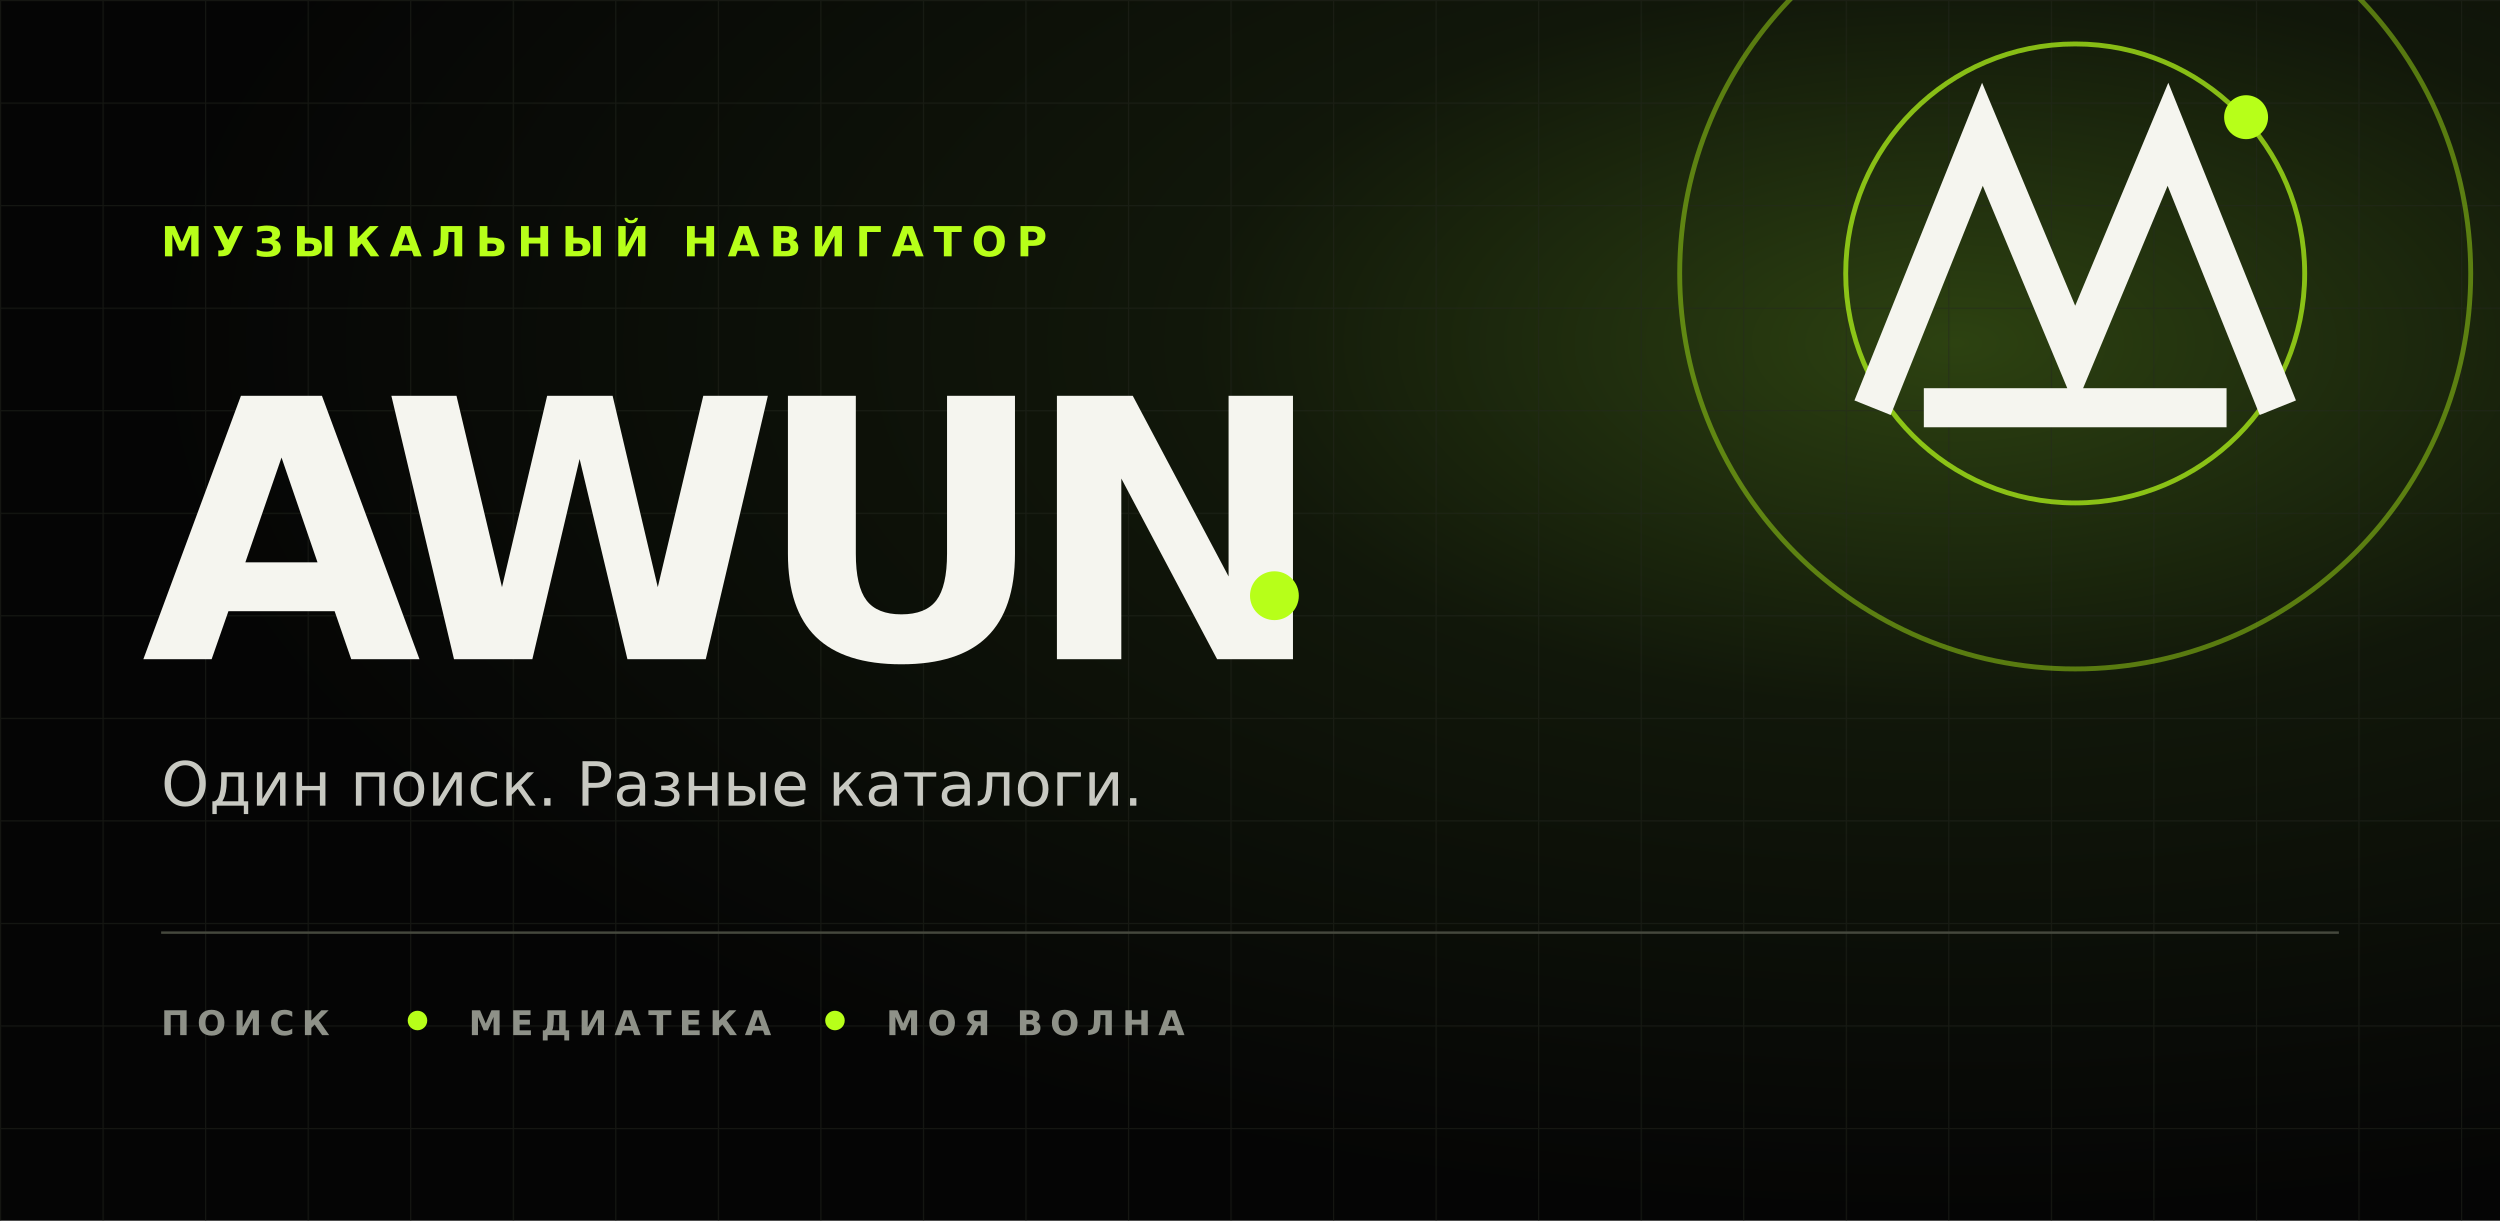
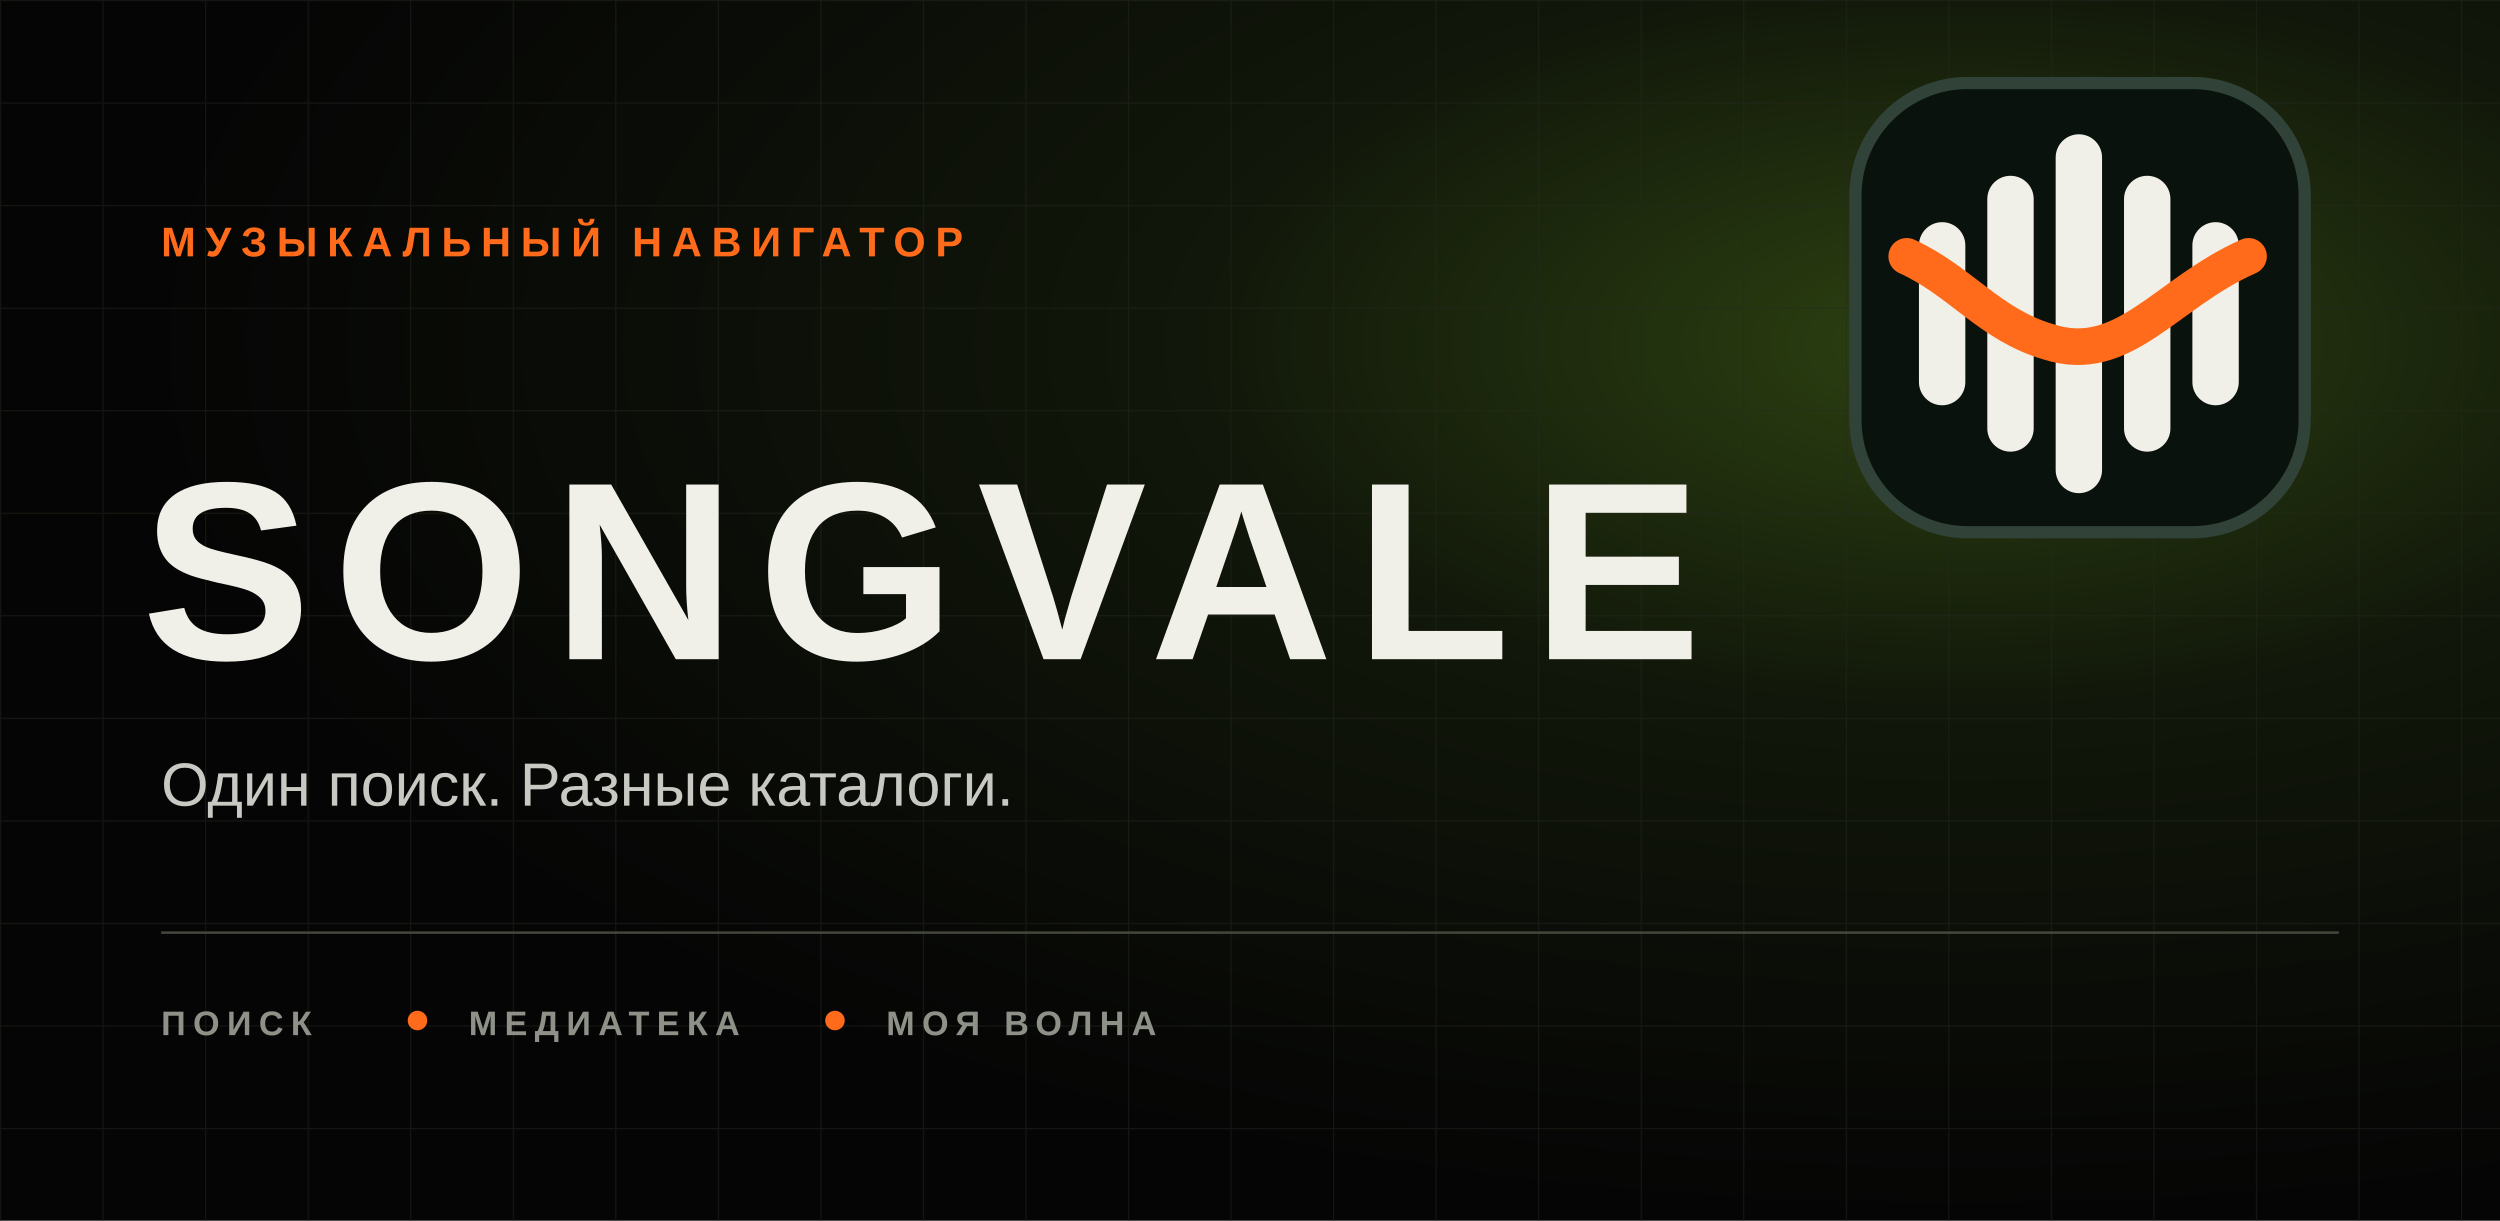
<svg xmlns="http://www.w3.org/2000/svg" width="1024" height="500" viewBox="0 0 1024 500">
  <defs>
    <radialGradient id="glow" cx="78%" cy="28%" r="72%">
      <stop offset="0" stop-color="#2d4211" />
      <stop offset=".42" stop-color="#11170a" />
      <stop offset="1" stop-color="#050505" />
    </radialGradient>
    <pattern id="grid" width="42" height="42" patternUnits="userSpaceOnUse">
      <path d="M42 0H0V42" fill="none" stroke="#252820" stroke-width="1" />
    </pattern>
  </defs>
  <rect width="1024" height="500" fill="url(#glow)" />
  <rect width="1024" height="500" fill="url(#grid)" opacity=".48" />
-   <circle cx="850" cy="112" r="162" fill="none" stroke="#b7ff19" stroke-width="2" opacity=".42" />
-   <circle cx="850" cy="112" r="94" fill="none" stroke="#b7ff19" stroke-width="2" opacity=".7" />
-   <path d="M767 167L812 55l38 91 38-91 45 112M788 167h124" fill="none" stroke="#f5f5ef" stroke-width="16" stroke-linejoin="miter" />
-   <circle cx="920" cy="48" r="9" fill="#b7ff19" />
-   <text x="66" y="105" fill="#b7ff19" font-family="DejaVu Sans,Arial,sans-serif" font-size="17" font-weight="700" letter-spacing="4">МУЗЫКАЛЬНЫЙ НАВИГАТОР</text>
-   <text x="58" y="270" fill="#f5f5ef" font-family="DejaVu Sans,Arial,sans-serif" font-size="148" font-weight="900" letter-spacing="-10">AWUN</text>
-   <circle cx="522" cy="244" r="10" fill="#b7ff19" />
-   <text x="66" y="330" fill="#c8c9c2" font-family="DejaVu Sans,Arial,sans-serif" font-size="25" font-weight="500">Один поиск. Разные каталоги.</text>
+   <rect x="760" y="34" width="184" height="184" rx="46" fill="#09120c" stroke="#314338" stroke-width="5" />
+   <g fill="#f1f0e8">
+     <rect x="786" y="91" width="19" height="75" rx="9.5" />
+     <rect x="814" y="72" width="19" height="113" rx="9.5" />
+     <rect x="842" y="55" width="19" height="147" rx="9.5" />
+     <rect x="870" y="72" width="19" height="113" rx="9.5" />
+     <rect x="898" y="91" width="19" height="75" rx="9.5" />
+   </g>
+   <path d="M781 105c22 10 34 28 58 35 31 10 48-20 82-35" fill="none" stroke="#ff6b1a" stroke-width="15" stroke-linecap="round" />
+   <text x="66" y="105" fill="#ff6b1a" font-family="Avenir Next,Helvetica Neue,Arial,Arial,sans-serif" font-size="17" font-weight="700" letter-spacing="4">МУЗЫКАЛЬНЫЙ НАВИГАТОР</text>
+   <text x="58" y="270" fill="#f1f0e8" font-family="Avenir Next,Helvetica Neue,Arial,sans-serif" font-size="104" font-weight="600" letter-spacing="9">SONGVALE</text>
+   <text x="66" y="330" fill="#c8c9c2" font-family="Avenir Next,Helvetica Neue,Arial,Arial,sans-serif" font-size="25" font-weight="500">Один поиск. Разные каталоги.</text>
  <line x1="66" y1="382" x2="958" y2="382" stroke="#45483d" />
-   <text x="66" y="424" fill="#8e9188" font-family="DejaVu Sans,Arial,sans-serif" font-size="14" font-weight="700" letter-spacing="3">ПОИСК</text>
-   <circle cx="171" cy="418" r="4" fill="#b7ff19" />
-   <text x="192" y="424" fill="#8e9188" font-family="DejaVu Sans,Arial,sans-serif" font-size="14" font-weight="700" letter-spacing="3">МЕДИАТЕКА</text>
-   <circle cx="342" cy="418" r="4" fill="#b7ff19" />
-   <text x="363" y="424" fill="#8e9188" font-family="DejaVu Sans,Arial,sans-serif" font-size="14" font-weight="700" letter-spacing="3">МОЯ ВОЛНА</text>
+   <text x="66" y="424" fill="#8e9188" font-family="Avenir Next,Helvetica Neue,Arial,Arial,sans-serif" font-size="14" font-weight="700" letter-spacing="3">ПОИСК</text>
+   <circle cx="171" cy="418" r="4" fill="#ff6b1a" />
+   <text x="192" y="424" fill="#8e9188" font-family="Avenir Next,Helvetica Neue,Arial,Arial,sans-serif" font-size="14" font-weight="700" letter-spacing="3">МЕДИАТЕКА</text>
+   <circle cx="342" cy="418" r="4" fill="#ff6b1a" />
+   <text x="363" y="424" fill="#8e9188" font-family="Avenir Next,Helvetica Neue,Arial,Arial,sans-serif" font-size="14" font-weight="700" letter-spacing="3">МОЯ ВОЛНА</text>
</svg>
